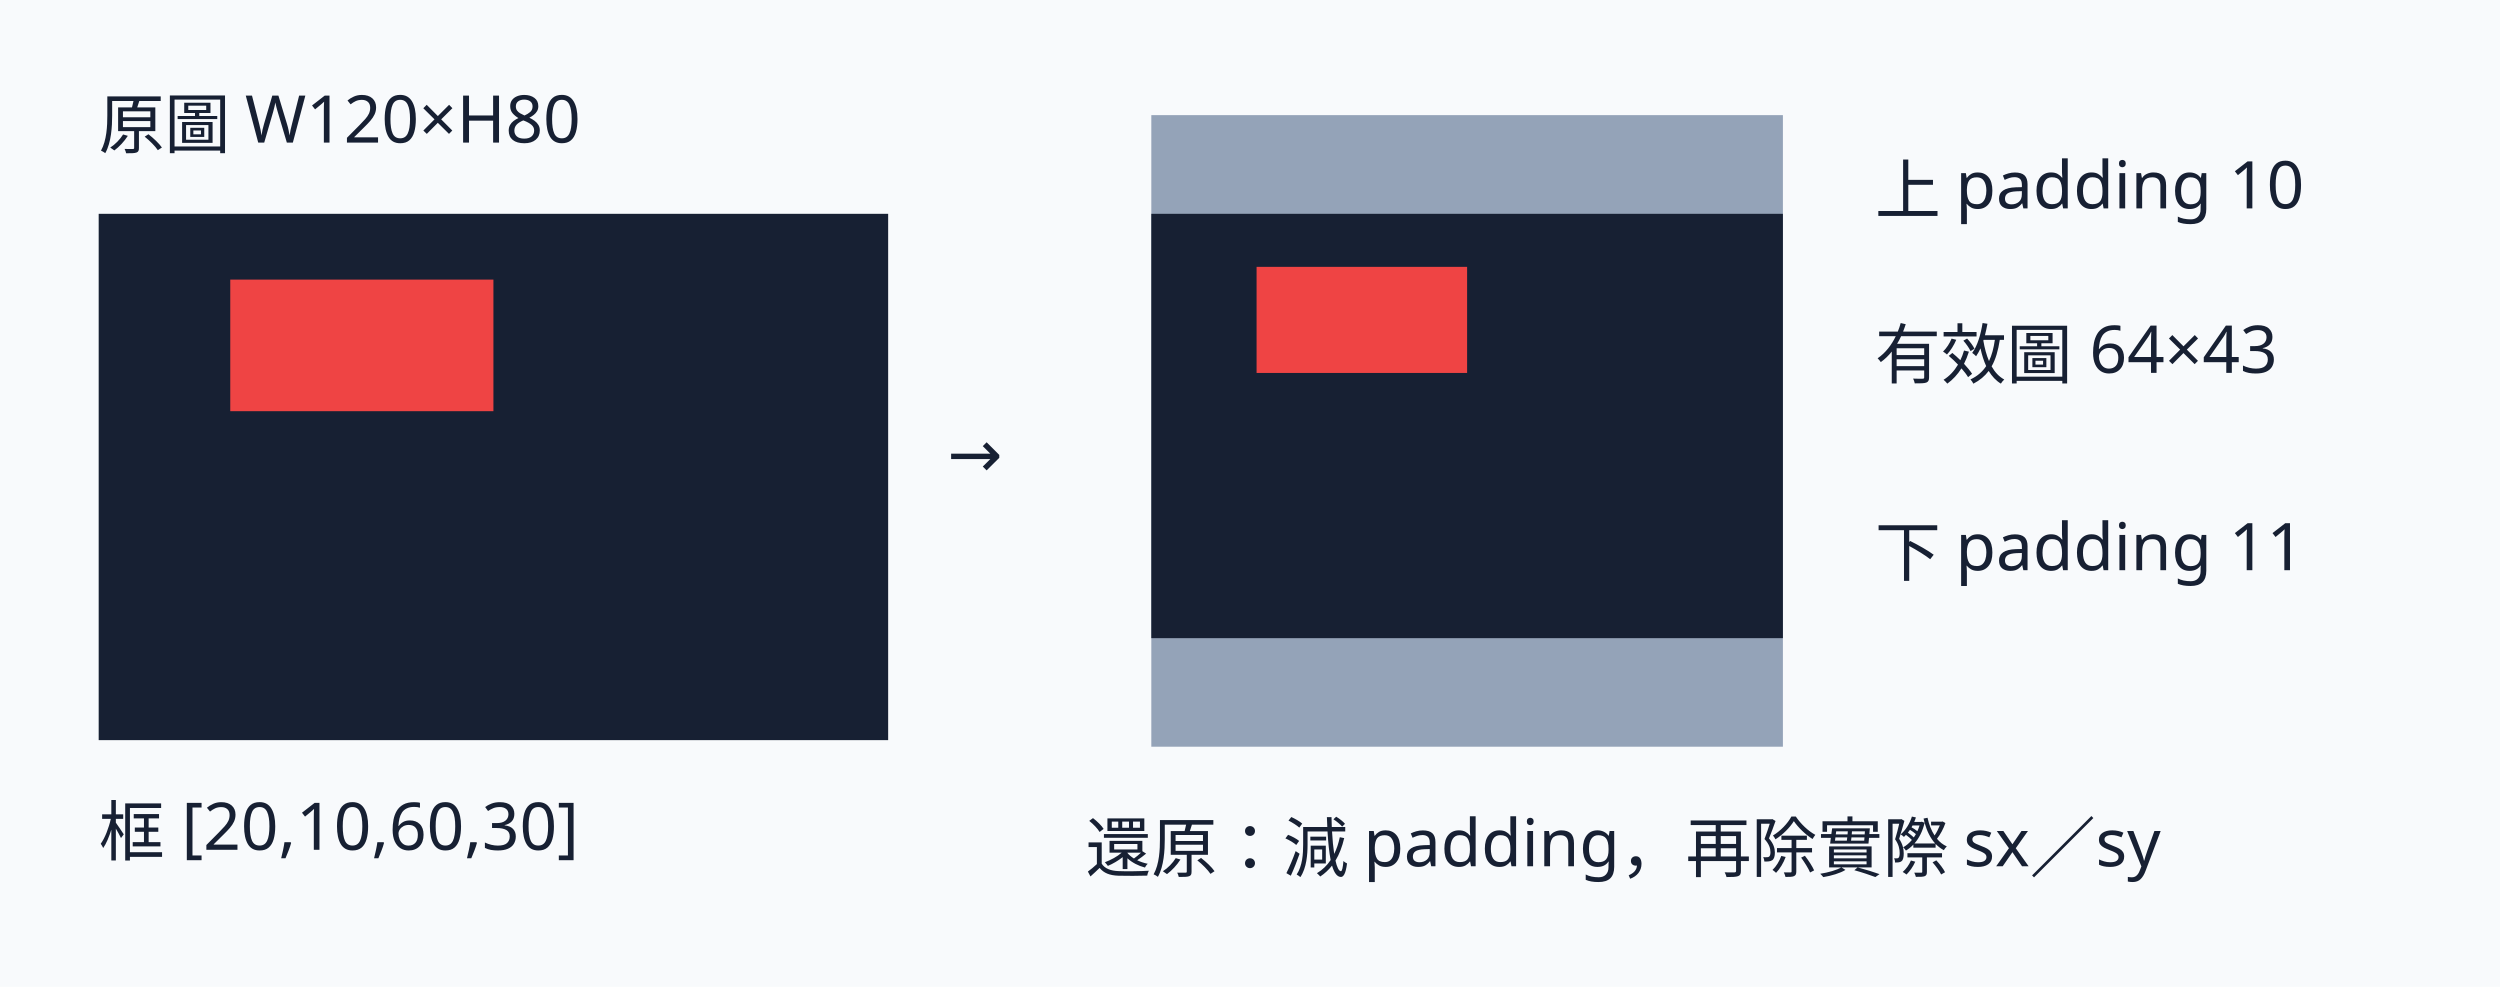
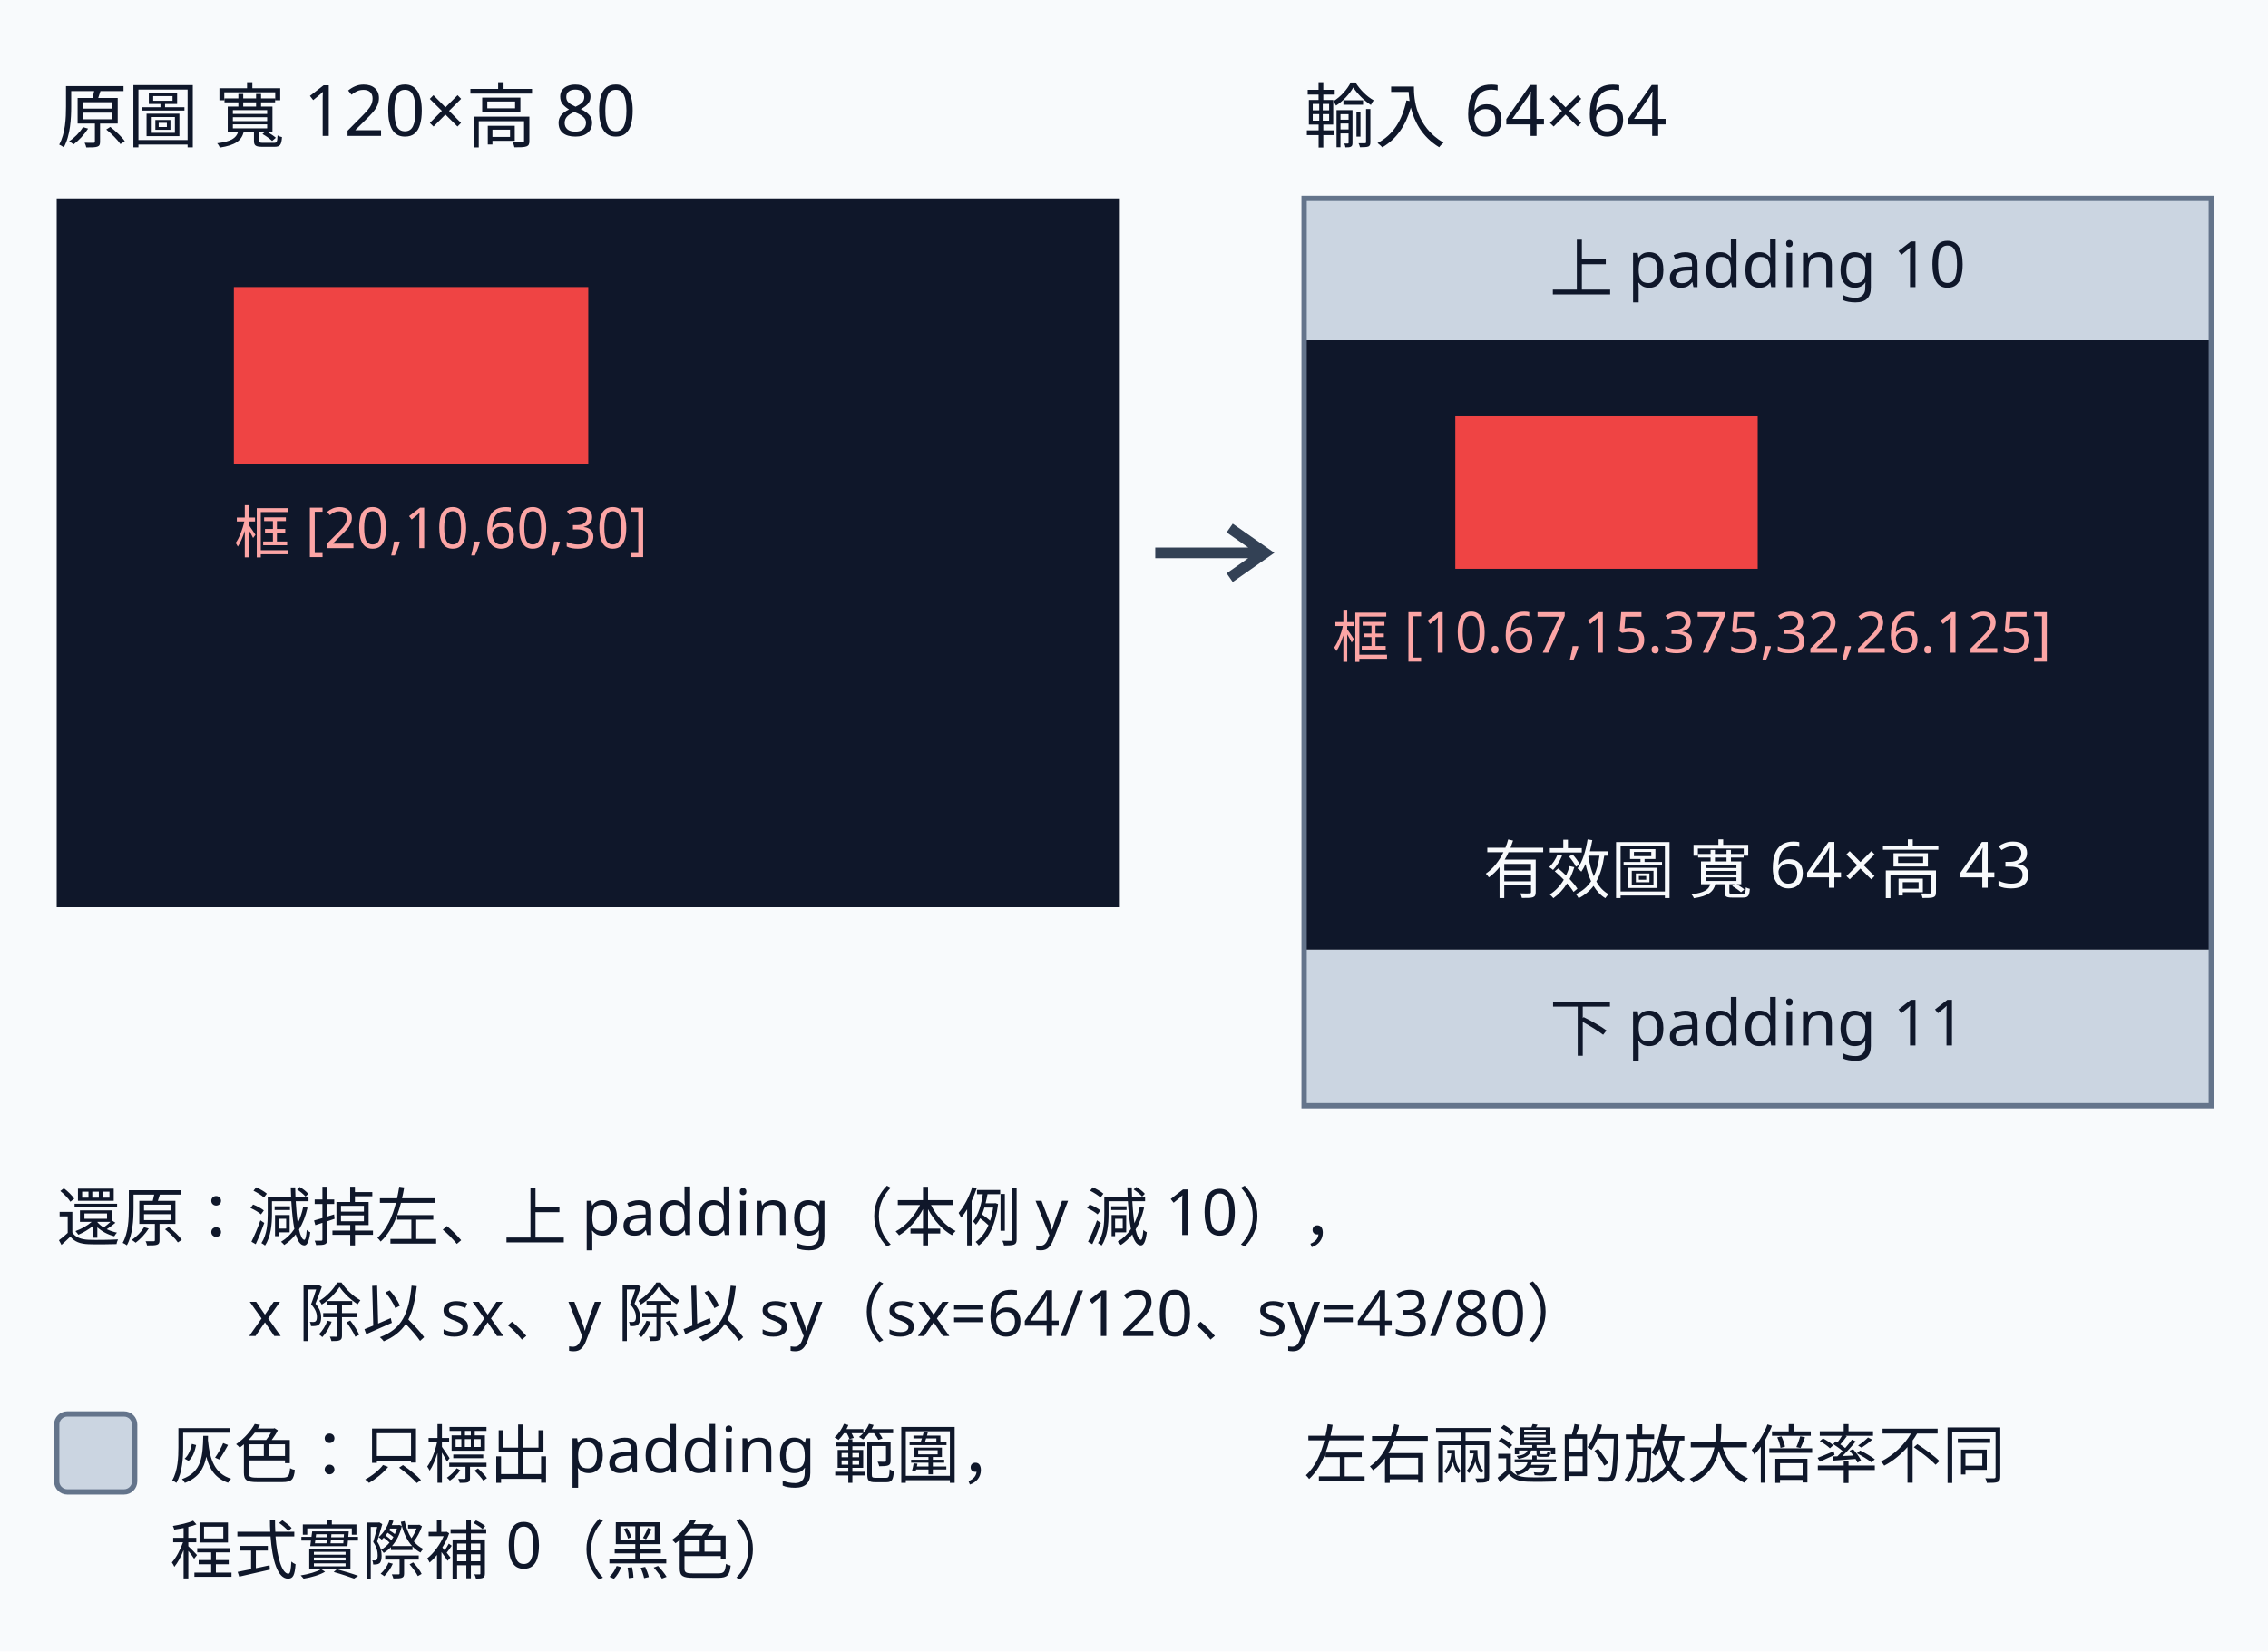
- <svg xmlns="http://www.w3.org/2000/svg" viewBox="0 0 760 300" role="img" aria-labelledby="title desc">
-   <rect width="760" height="300" fill="#f8fafc" />
-   <g font-family="sans-serif" font-size="20" fill="#172033">
-     <rect x="30" y="65" width="240" height="160" fill="#172033" />
-     <rect x="70" y="85" width="80" height="40" fill="#ef4444" />
-     <text x="30" y="45">原圖 W120×H80</text>
-     <text x="30" y="260">框 [20,10,60,30]</text>
-     <text x="288" y="145">→</text>
-     <rect x="350" y="35" width="192" height="192" fill="#94a3b8" />
-     <rect x="350" y="65" width="192" height="129" fill="#172033" />
-     <rect x="382" y="81.125" width="64" height="32.25" fill="#ef4444" />
-     <text x="570" y="65">上 padding 10</text>
-     <text x="570" y="115">有效圖 64×43</text>
-     <text x="570" y="175">下 padding 11</text>
-     <text x="330" y="265">還原：減 padding，再除實際 sx／sy</text>
+ <svg xmlns="http://www.w3.org/2000/svg" viewBox="0 0 640 466" role="img" aria-labelledby="title desc">
+   <rect width="640" height="466" fill="#f8fafc" />
+   <rect x="16" y="56" width="300" height="200" fill="#0f172a" />
+   <rect x="66" y="81" width="100" height="50" fill="#ef4444" />
+   <rect x="368" y="56" width="256" height="40" fill="#cbd5e1" />
+   <rect x="368" y="96" width="256" height="172" fill="#0f172a" />
+   <rect x="368" y="268" width="256" height="44" fill="#cbd5e1" />
+   <rect x="368" y="56" width="256" height="256" fill="none" stroke="#64748b" stroke-width="1.5" />
+   <rect x="410.667" y="117.5" width="85.333" height="43" fill="#ef4444" />
+   <path d="M326 156H356M347 149L357 156L347 163" fill="none" stroke="#334155" stroke-width="3" />
+   <rect x="16" y="399" width="22" height="22" rx="3" fill="#cbd5e1" stroke="#64748b" stroke-width="1.5" />
+   <g font-family="sans-serif" font-size="18" fill="#0f172a">
+     <text x="16" y="40" font-size="20">原圖 寬 120×高 80</text>
+     <text x="368" y="40" font-size="20">輸入 64×64</text>
+     <text x="66" y="156" font-size="16" fill="#fca5a5">框 [20,10,60,30]</text>
+     <text x="376" y="185.5" font-size="16" fill="#fca5a5">框 [10.67,15.375,32,26.125]</text>
+     <g text-anchor="middle">
+       <text x="496" y="82.5">上 padding 10</text>
+       <text x="496" y="252" fill="#f8fafc">有效圖 寬 64×高 43</text>
+       <text x="496" y="296.5">下 padding 11</text>
+     </g>
+     <text>
+       <tspan x="16" y="350">還原：減掉左、上 padding（本例 y 減 10），</tspan>
+       <tspan x="70" y="377">x 除以 sx、y 除以 sy（sx=64/120、sy=43/80）</tspan>
+     </text>
+     <text>
+       <tspan x="48" y="417">灰色：只標出 padding 範圍，</tspan>
+       <tspan x="48" y="444">程式實際補 0（黑色）</tspan>
+     </text>
+     <text x="368" y="417">左右兩邊的放大倍率不同</text>
  </g>
</svg>
